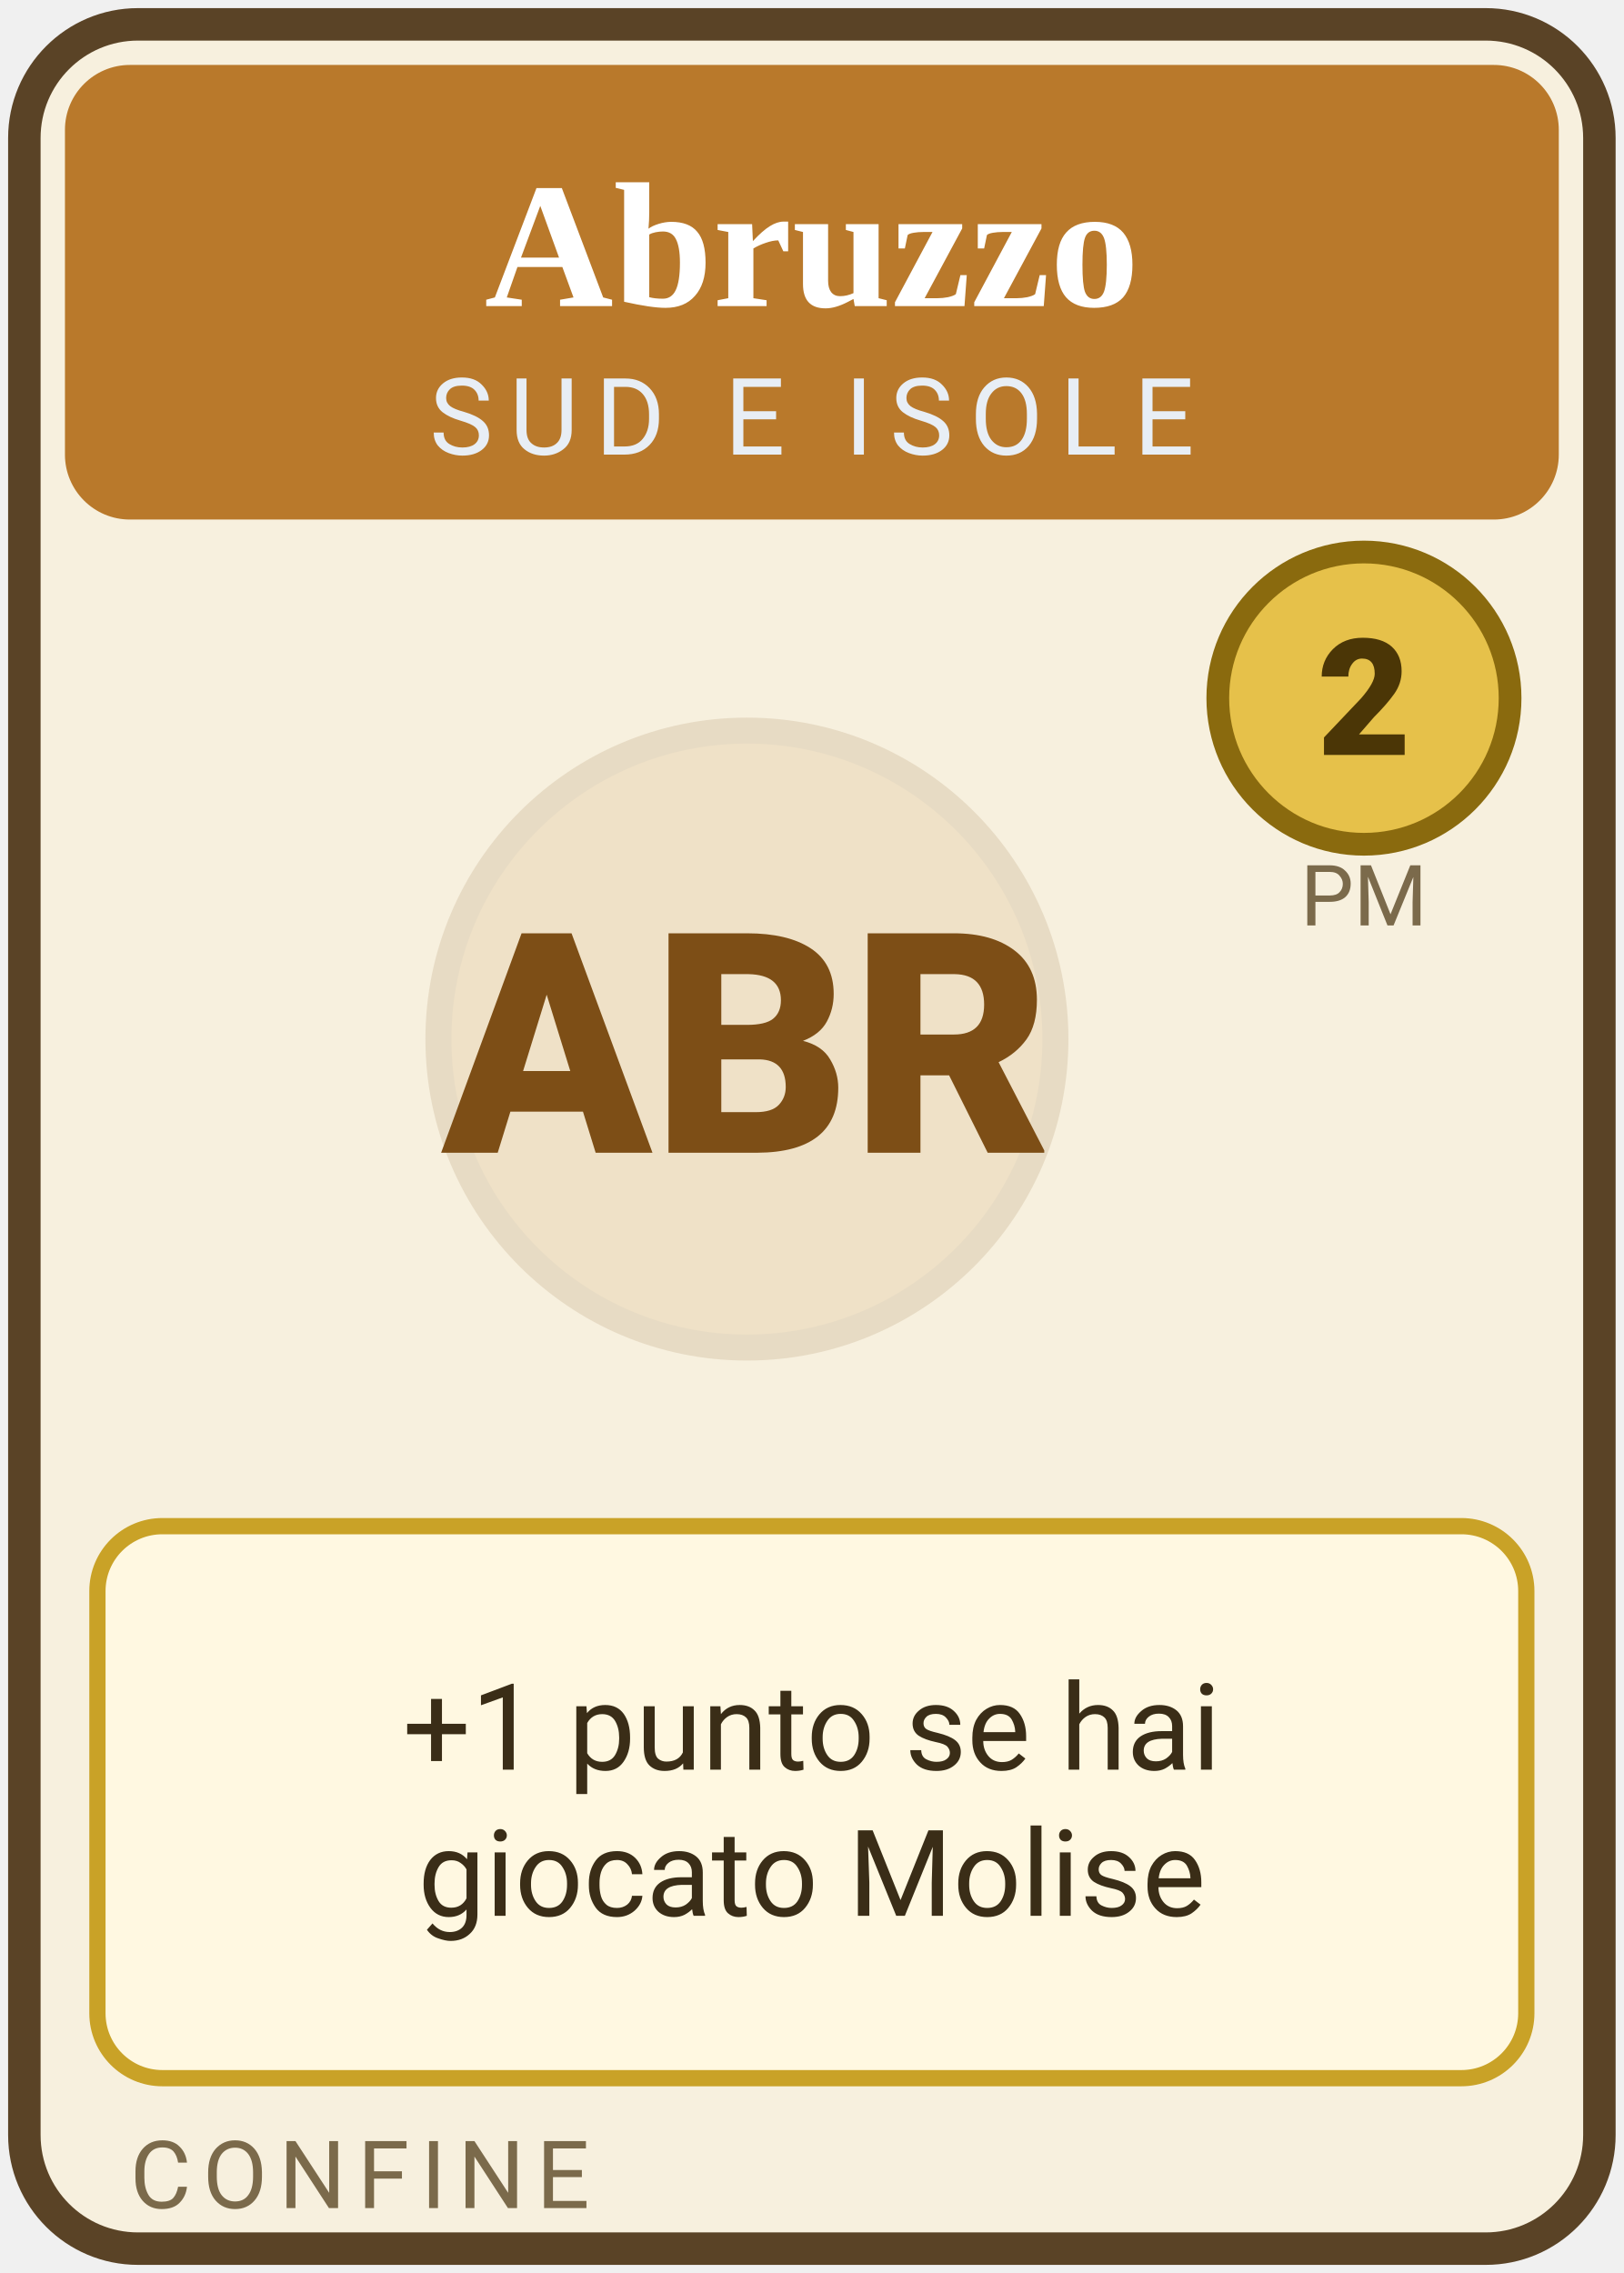
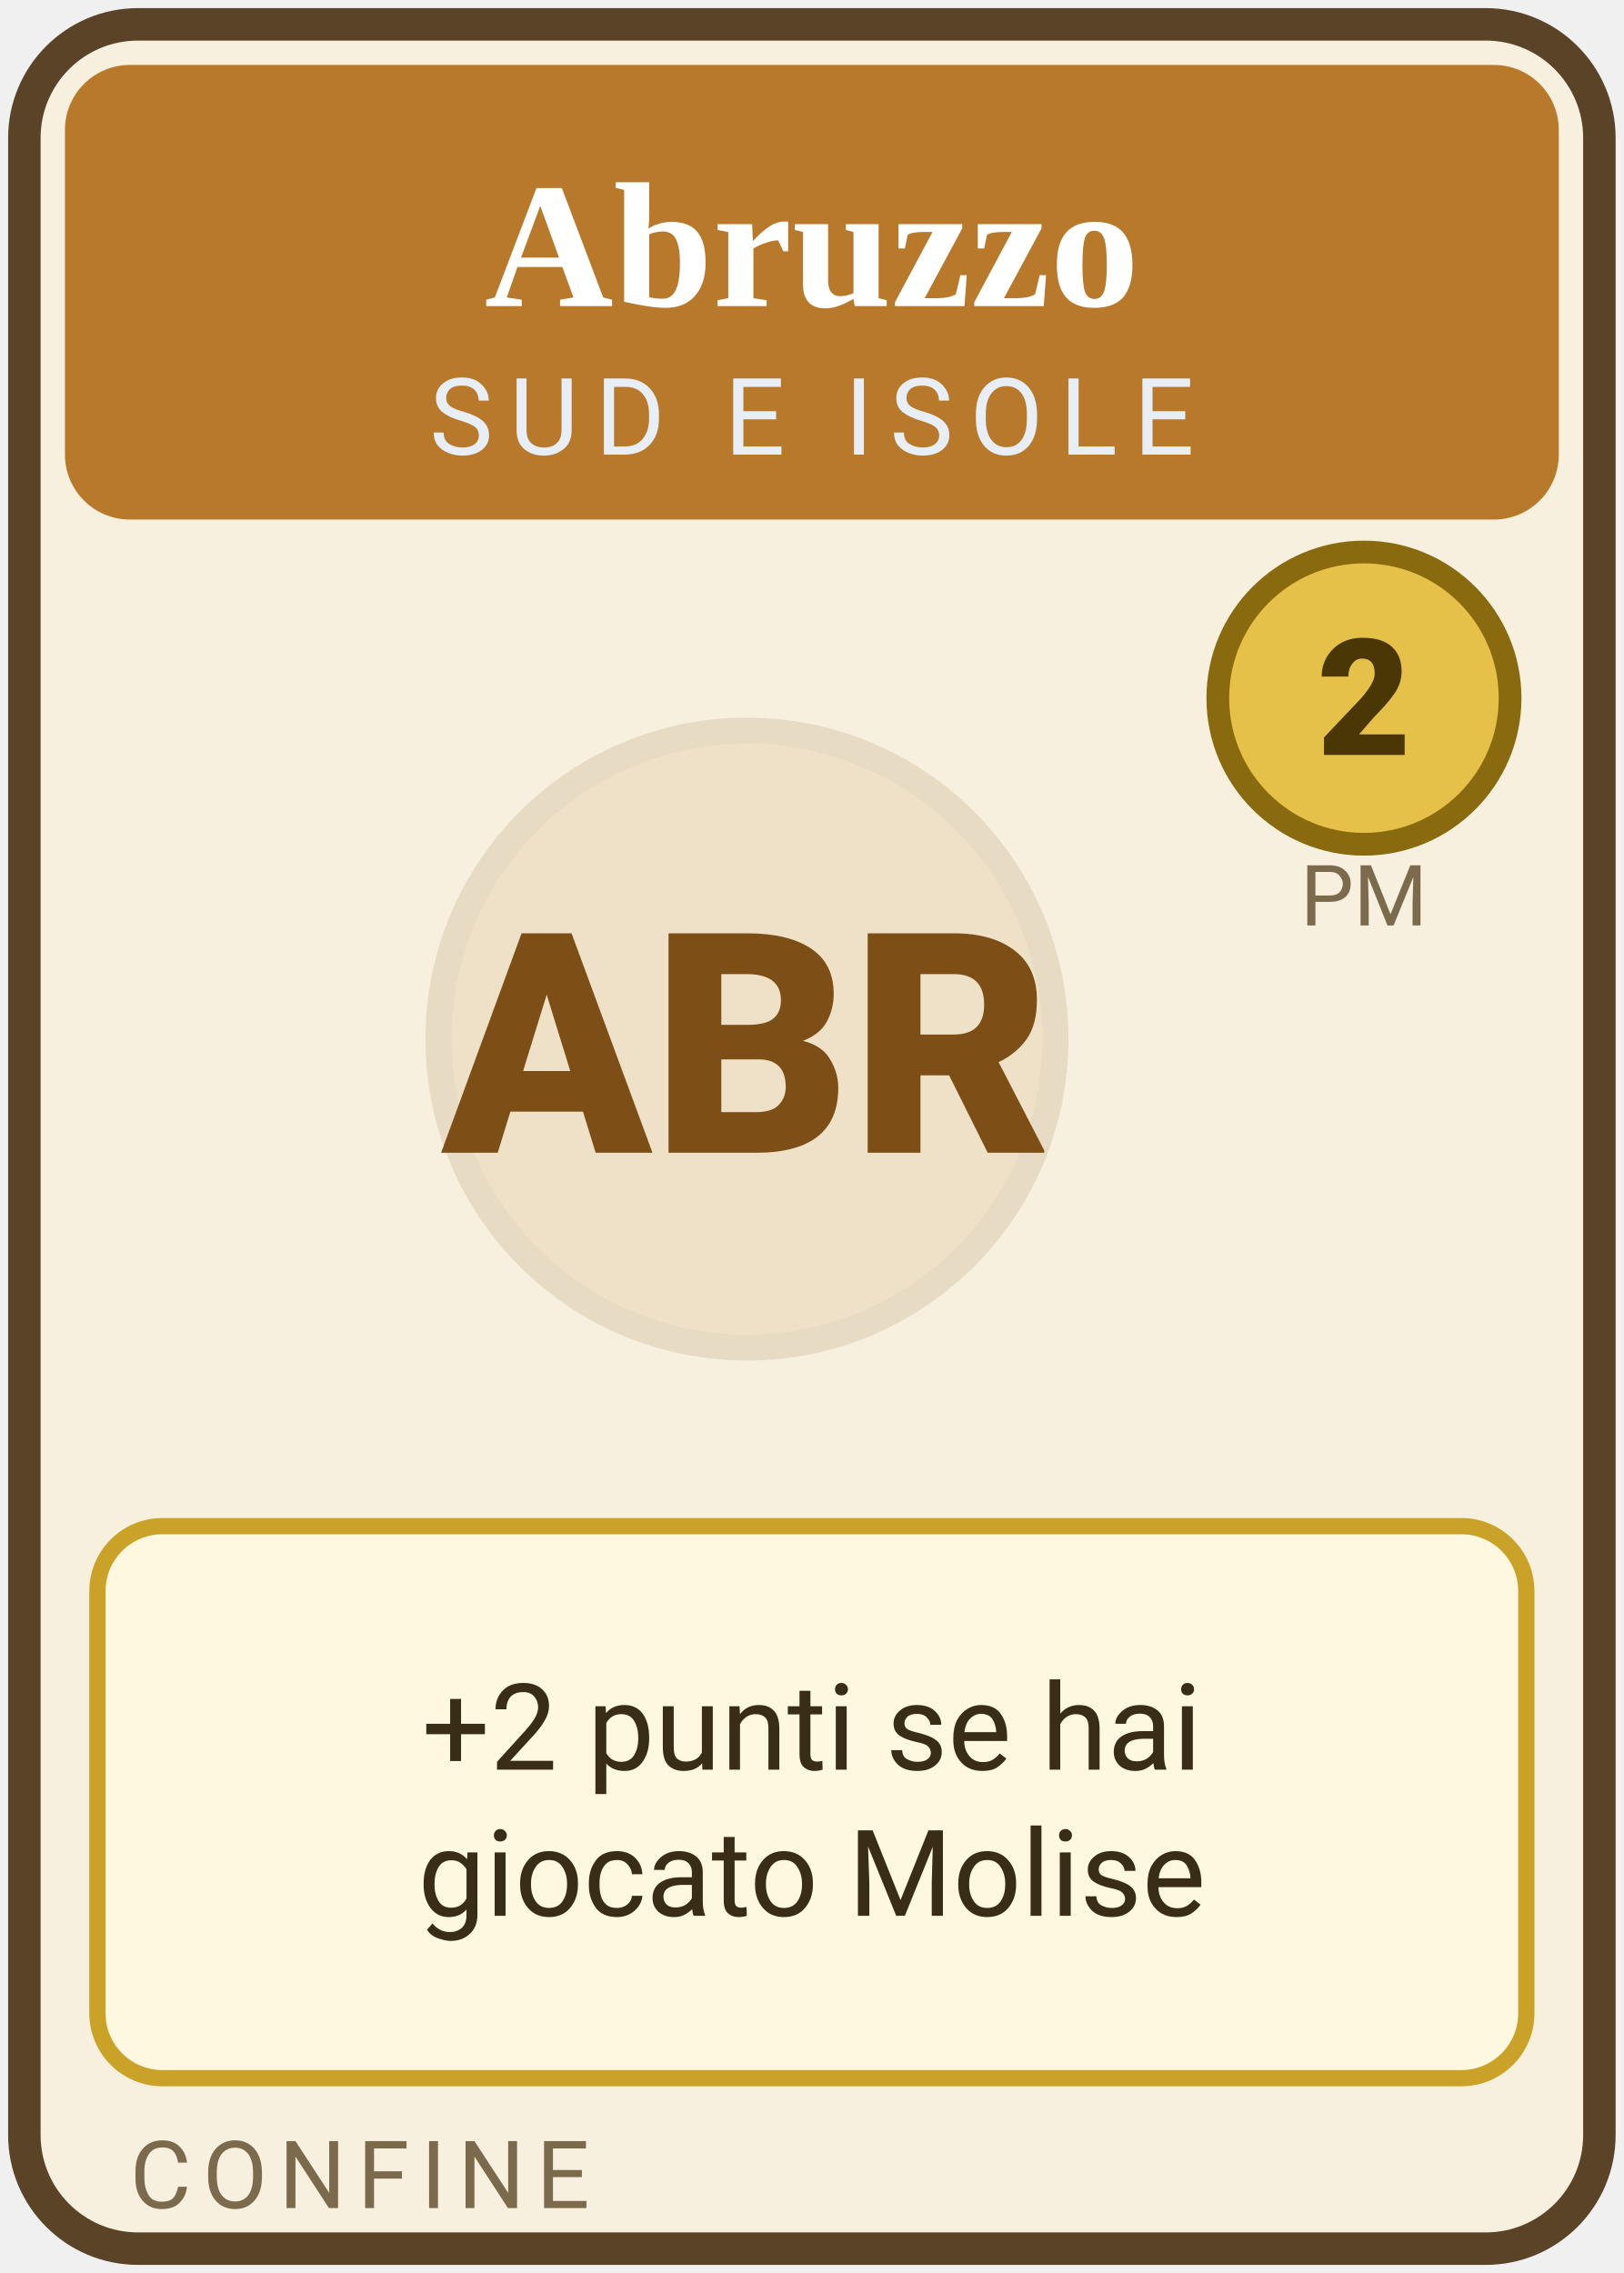
<svg xmlns="http://www.w3.org/2000/svg" width="100" height="140" class="spr card region " viewBox="0 0 100 140" role="img">
  <rect x="1.5" y="1.5" width="97" height="137" rx="7" fill="#f7f0de" stroke="#5a4326" stroke-width="2" />
  <rect x="4" y="4" width="92" height="28" rx="4" fill="#b9792b" />
  <text x="50" y="18.85" text-anchor="middle" font-size="11.0" font-weight="700" fill="#fff" font-family="Georgia, 'Times New Roman', serif">Abruzzo</text>
  <text x="50" y="28" text-anchor="middle" font-size="6.6" letter-spacing="1" fill="#e8eef5" font-family="system-ui, -apple-system, 'Segoe UI', Roboto, sans-serif">SUD E ISOLE</text>
  <circle cx="46" cy="64" r="19" fill="#b9792b" opacity=".13" stroke="#7d4e16" stroke-width="1.6" />
  <text x="46" y="71" text-anchor="middle" font-size="19" font-weight="800" fill="#7d4e16" font-family="system-ui, -apple-system, 'Segoe UI', Roboto, sans-serif">ABR</text>
  <circle cx="84" cy="43" r="9" fill="#e6c14a" stroke="#8a6a0e" stroke-width="1.4" />
  <text x="84" y="46.5" text-anchor="middle" font-size="10" font-weight="800" fill="#4b3606" font-family="system-ui, -apple-system, 'Segoe UI', Roboto, sans-serif">2</text>
  <text x="84" y="57" text-anchor="middle" font-size="5.2" fill="#7b6a4b" font-family="system-ui, -apple-system, 'Segoe UI', Roboto, sans-serif">PM</text>
  <rect x="6" y="94" width="88" height="34" rx="4" fill="#fff8e1" stroke="#c9a227" stroke-width="1" />
-   <text x="50" y="109" text-anchor="middle" font-size="7.4" fill="#3a2d17" font-family="system-ui, -apple-system, 'Segoe UI', Roboto, sans-serif">+1 punto se hai</text>
+   <text x="50" y="109" text-anchor="middle" font-size="7.4" fill="#3a2d17" font-family="system-ui, -apple-system, 'Segoe UI', Roboto, sans-serif">+2 punti se hai</text>
  <text x="50" y="118" text-anchor="middle" font-size="7.4" fill="#3a2d17" font-family="system-ui, -apple-system, 'Segoe UI', Roboto, sans-serif">giocato Molise</text>
  <text x="8" y="136" font-size="5.8" letter-spacing=".7" fill="#7b6a4b" font-family="system-ui, -apple-system, 'Segoe UI', Roboto, sans-serif">CONFINE</text>
</svg>
